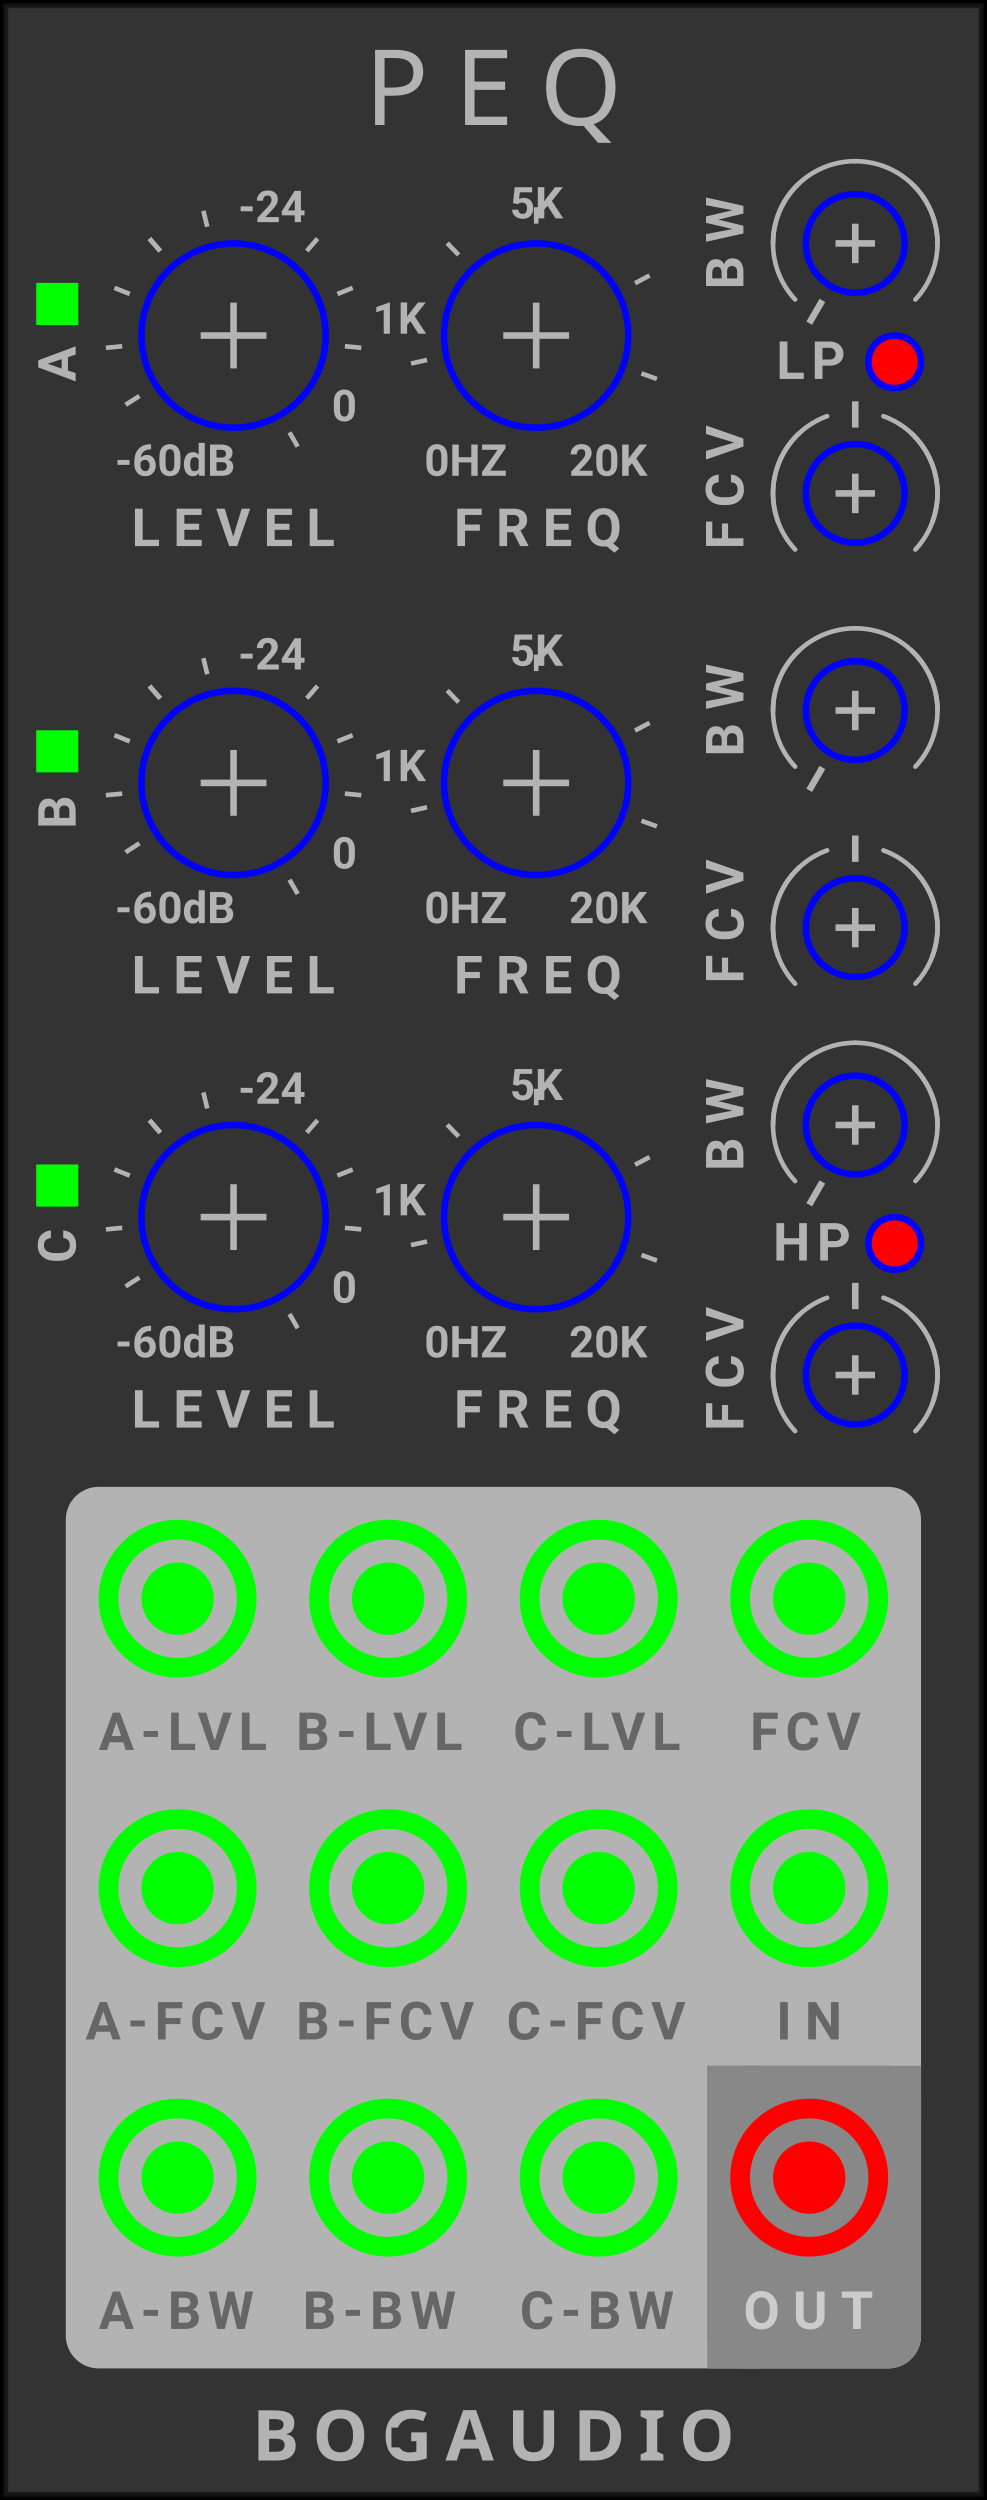
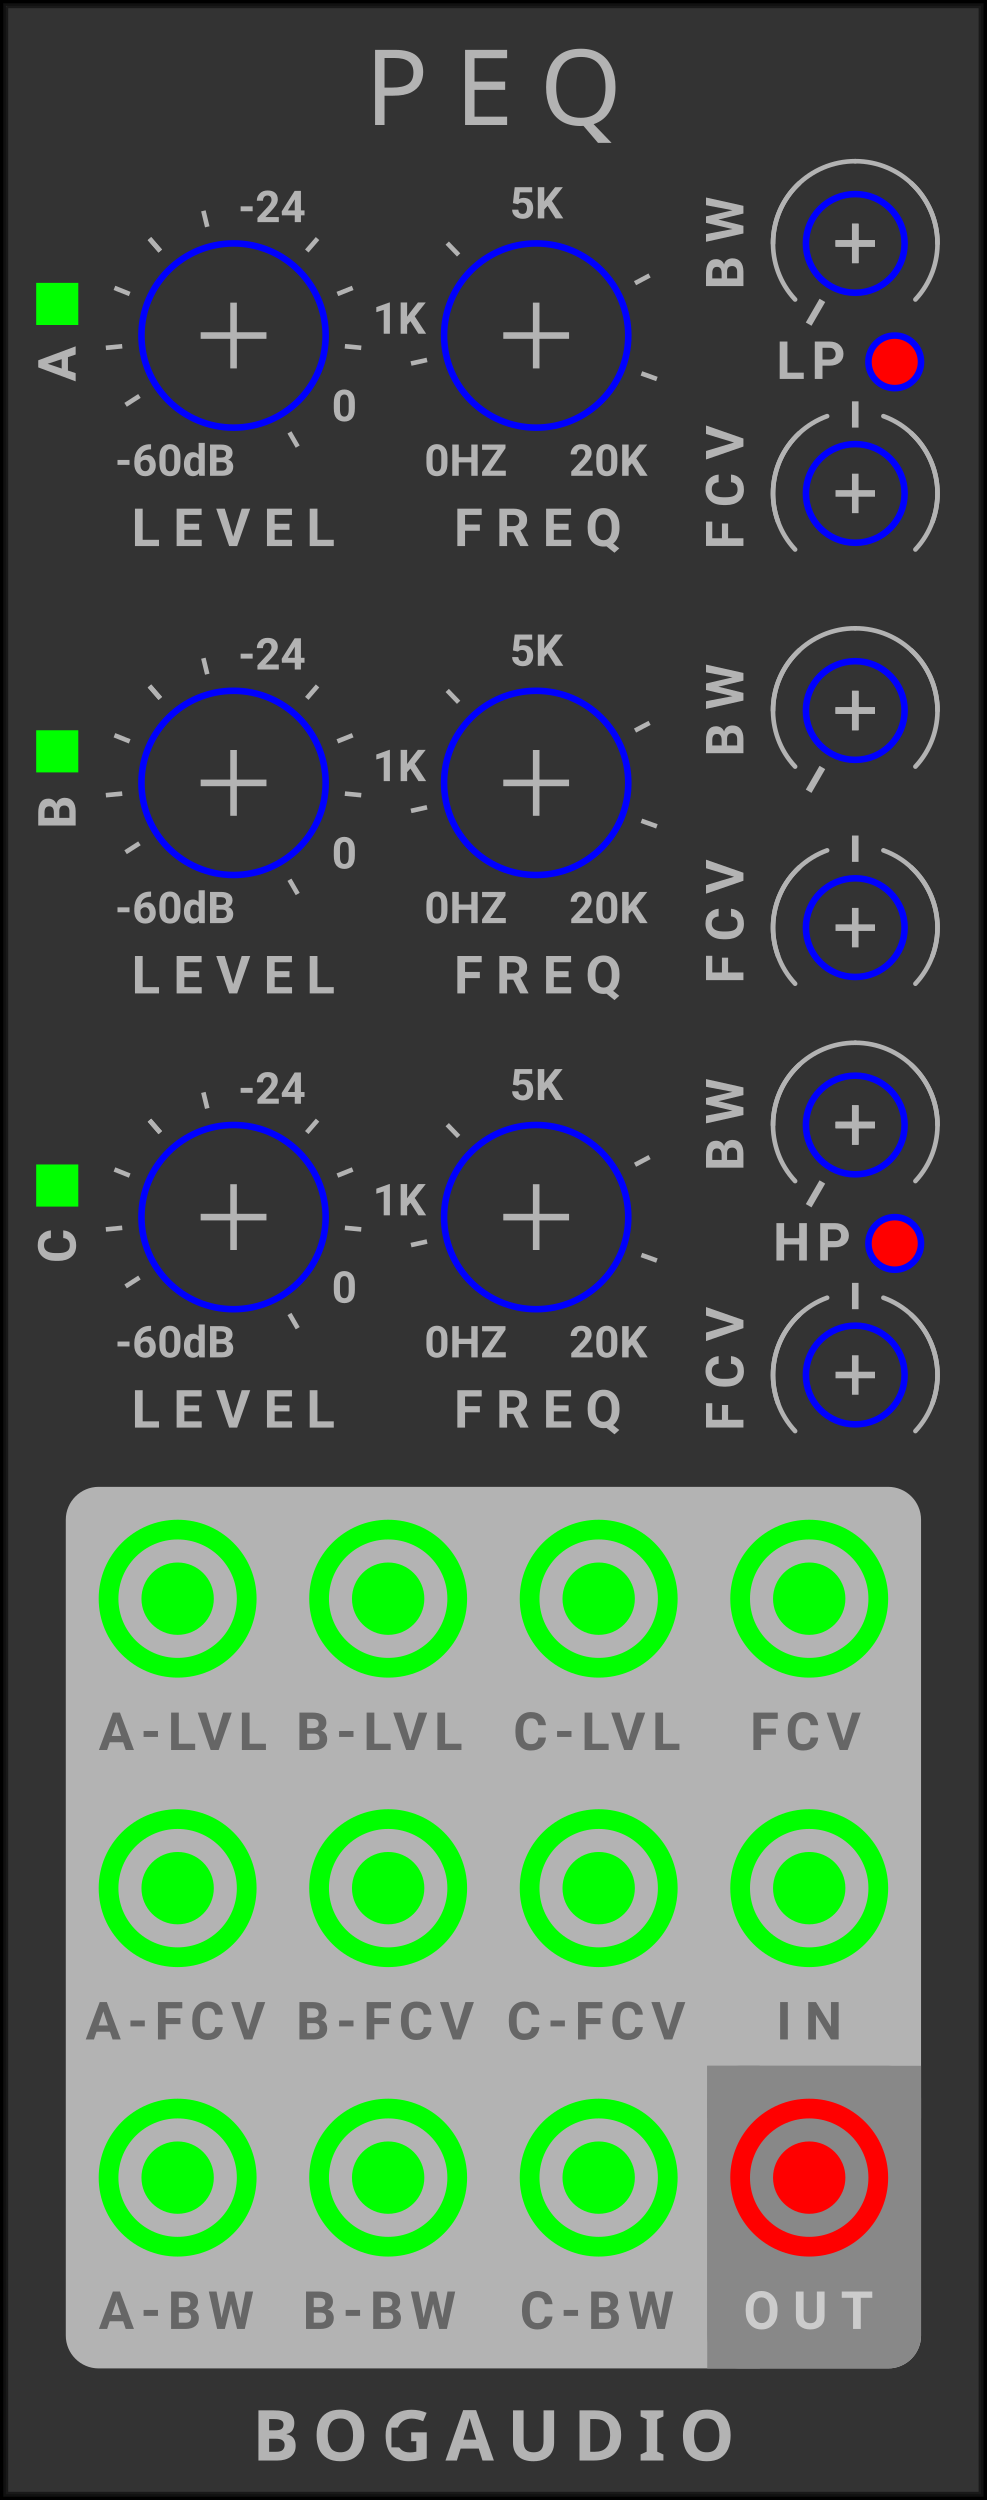
<svg xmlns="http://www.w3.org/2000/svg" xmlns:xlink="http://www.w3.org/1999/xlink" version="1.1" width="150.0" height="380.0" viewBox="0 0 150.0 380.0">
  <style>text {
  fill: #333;
  font-family: 'Roboto', sans-serif;
  font-weight: bold;
}
text.title {
  font-family: 'Comfortaa', sans-serif;
  font-weight: normal;
}
text.brand {
  font-family: 'Audiowide', sans-serif;
  font-weight: bold;
}

polyline {
  stroke: #333;
}
+ polyline.guide {
+   stroke: #0f0;
+ }
path {
  stroke: #333;
}

rect.module-background, .background-fill {
  fill: #ddd;
}
polyline.module-border-inner {
  stroke: #e4e4e4;
}
polyline.module-border-middle {
  stroke: #ebebeb;
}
polyline.module-border-outer {
  stroke: #f2f2f2;
}

g.io-group {
}
rect.input-background, rect.input-background-filler {
  fill: #fafafa;
}
rect.output-background, rect.output-background-filler {
  fill: #bbb;
}
text.input-label, text.output-label {
  /* font-size: 6pt; */
}
polyline.input-label, polyline.output-label {
}
path.input-label, path.output-label {
}

circle.port-rim {
  stroke: #f0f0f0;
}
circle.port-barrel {
  stroke: #222;
  fill: #222;
}
circle.knob-center {
   fill: #eee;
}
circle.knob-rim {
   fill: #333;
}
circle.knob-tick {
  fill: #fff;
}
polyline.knob-tick {
  stroke: #fff;
}


text {
  fill: #b3b3b3;
}

polyline {
  stroke: #b3b3b3;
}
path {
  stroke: #b3b3b3;
}

rect.module-background, .background-fill {
  fill: #333;
}
polyline.module-border-inner {
  stroke: #191919;
}
polyline.module-border-middle {
  stroke: #111;
}
polyline.module-border-outer {
  stroke: #000;
}

rect.input-background, rect.input-background-filler {
  fill: #b3b3b3;
}
rect.output-background, rect.output-background-filler {
  fill: #888;
}
text.input-label {
  fill: #666;
}
polyline.input-label, path.input-label {
  stroke: #666;
}
text.output-label {
  fill: #ccc;
}
polyline.output-label, path.output-label {
  stroke: #ccc;
}

circle.port-rim {
-   stroke: #ccc;
+   stroke: #bbb;
}
circle.port-barrel {
  stroke: #222;
  fill: #222;
}
circle.knob-center {
   fill: #bbb;
}
circle.knob-rim {
   fill: #555;
}
circle.knob-tick {
  fill: #fff;
}
polyline.knob-tick {
  stroke: #fff;
}
</style>
  <defs>
    <symbol id="dial-frequency-peq" viewBox="0 0 61px 45px">
      <g transform="translate(25.5 22.5)">
        <text font-size="5pt" transform="rotate(60) translate(20 0) rotate(-60) translate(-5 4)">20K</text>
        <text font-size="5pt" transform="rotate(-90) translate(20 0) rotate(90) translate(-4 2.2)">5K</text>
        <text font-size="5pt" transform="rotate(-172.9) translate(20 0) rotate(172.9) translate(-5 2.2)">1K</text>
        <text font-size="5pt" transform="rotate(-240) translate(20 0) rotate(240) translate(-7 4)">0HZ</text>
        <polyline points="0,0 2.5,0" stroke-width="0.7" transform="rotate(19.8) translate(17 0)" />
        <polyline points="0,0 2.5,0" stroke-width="0.7" transform="rotate(-27.9) translate(17 0)" />
-         <polyline points="0,0 2.5,0" stroke-width="0.7" transform="rotate(-90) translate(17 0)" />
        <polyline points="0,0 2.5,0" stroke-width="0.7" transform="rotate(-133.9) translate(17 0)" />
        <polyline points="0,0 2.5,0" stroke-width="0.7" transform="rotate(-192.6) translate(17 0)" />
      </g>
    </symbol>
    <symbol id="dial-level-peq" viewBox="0 0 45px 45px">
      <g transform="translate(22.5 22.5)">
        <text font-size="5pt" transform="rotate(32.73) translate(20 0) rotate(-32.73) translate(-1.9 2.2)">0</text>
        <text font-size="5pt" transform="rotate(-76.36) translate(20 0) rotate(76.36) translate(-4 2.2)">-24</text>
        <text font-size="5pt" transform="rotate(-240) translate(20 0) rotate(240) translate(-8 4)">-60dB</text>
        <polyline points="0,0 2.5,0" stroke-width="0.7" transform="rotate(60) translate(17 0)" />
        <polyline points="0,0 2.5,0" stroke-width="0.7" transform="rotate(5.5) translate(17 0)" />
        <polyline points="0,0 2.5,0" stroke-width="0.7" transform="rotate(-21.8) translate(17 0)" />
        <polyline points="0,0 2.5,0" stroke-width="0.7" transform="rotate(-49.1) translate(17 0)" />
        <polyline points="0,0 2.5,0" stroke-width="0.7" transform="rotate(-103.6) translate(17 0)" />
        <polyline points="0,0 2.5,0" stroke-width="0.7" transform="rotate(-131) translate(17 0)" />
        <polyline points="0,0 2.5,0" stroke-width="0.7" transform="rotate(-130.9) translate(17 0)" />
        <polyline points="0,0 2.5,0" stroke-width="0.7" transform="rotate(-158.2) translate(17 0)" />
        <polyline points="0,0 2.5,0" stroke-width="0.7" transform="rotate(-185.5) translate(17 0)" />
        <polyline points="0,0 2.5,0" stroke-width="0.7" transform="rotate(-212.7) translate(17 0)" />
      </g>
    </symbol>
  </defs>
  <rect class="module-background background-fill" width="150.0" height="380.0" />
  <polyline class="module-border-inner" points="1,1 149.0,1 149.0,379.0 1,379.0 1,1" stroke-width="0.5" fill="none" />
  <polyline class="module-border-middle" points="0.5,0.5 149.5,0.5 149.5,379.5 0.5,379.5 0.5,0.5" stroke-width="0.8" fill="none" />
  <polyline class="module-border-outer" points="0,0 150.0,0 150.0,380.0 0,380.0 0,0" stroke-width="1" fill="none" />
  <text class="title" font-size="12pt" letter-spacing="4px" text-anchor="middle" transform="translate(75.0 19)">PEQ</text>
  <g transform="translate(0 374)">
    <text class="brand" font-size="8pt" letter-spacing="2px" text-anchor="middle" transform="translate(75.0 0)">BOGAUDIO</text>
    <rect class="background-fill" width="3" height="3" transform="translate(59.5 -5)" />
  </g>
  <g transform="translate(0 25)">
    <g transform="translate(5.5 18)">
      <svg id="A_LIGHT">
        <rect width="6.4" height="6.4" fill="#0f0" />
      </svg>
    </g>
    <text font-size="6pt" letter-spacing="2px" transform="translate(11.5 33) rotate(270)">A</text>
    <text font-size="6pt" letter-spacing="2px" transform="translate(20 58)">LEVEL</text>
    <g transform="translate(13 3.5)">
      <svg id="A_LEVEL_PARAM">
        <g transform="translate(22.5 22.5)">
          <polyline points="-5,0 5,0" stroke-width="1" stroke="#00f" />
          <polyline points="0,-5 0,5" stroke-width="1" stroke="#00f" />
          <circle cx="0" cy="0" r="14" stroke-width="1" stroke="#00f" fill="none" />
        </g>
      </svg>
    </g>
    <use xlink:href="#dial-level-peq" transform="translate(13 3.5)" href="#dial-level-peq" />
    <text font-size="6pt" letter-spacing="2px" transform="translate(69 58)">FREQ</text>
    <g transform="translate(59 3.5)">
      <svg id="A_FREQUENCY_PARAM">
        <g transform="translate(22.5 22.5)">
          <polyline points="-5,0 5,0" stroke-width="1" stroke="#00f" />
          <polyline points="0,-5 0,5" stroke-width="1" stroke="#00f" />
          <circle cx="0" cy="0" r="14" stroke-width="1" stroke="#00f" fill="none" />
        </g>
      </svg>
    </g>
    <use xlink:href="#dial-frequency-peq" transform="translate(56 3.5)" href="#dial-frequency-peq" />
    <text font-size="6pt" letter-spacing="2px" transform="translate(113 19) rotate(270)">BW</text>
    <g transform="translate(122 4)">
      <svg id="A_BANDWIDTH_PARAM">
        <g transform="translate(8 8)">
          <polyline points="-3,0 3,0" stroke-width="1" stroke="#00f" />
          <polyline points="0,-3 0,3" stroke-width="1" stroke="#00f" />
          <circle r="7.5" stroke-width="1" stroke="#00f" fill="none" />
        </g>
      </svg>
    </g>
    <g transform="translate(110 -8)">
      <g transform="translate(20 20)">
-         <polyline points="0,0 4,0" stroke-width="1" transform="rotate(-240) translate(10 0)" />
-         <path d="M 0 -12.5 A 12.5 12.5 0 0 1 12.5 0" stroke-width="0.7" stroke-linecap="round" stroke="#b3b3b3" fill="none" transform="rotate(0)" />
-         <path d="M 0 -12.5 A 12.5 12.5 0 0 1 12.5 0" stroke-width="0.7" stroke-linecap="round" stroke="#b3b3b3" fill="none" transform="rotate(43)" />
-         <path d="M 0 -12.5 A 12.5 12.5 0 0 0 -12.5 0" stroke-width="0.7" stroke-linecap="round" stroke="#b3b3b3" fill="none" transform="rotate(0)" />
-         <path d="M 0 -12.5 A 12.5 12.5 0 0 0 -12.5 0" stroke-width="0.7" stroke-linecap="round" stroke="#b3b3b3" fill="none" transform="rotate(-43)" />
+         <polyline points="0,0 4.167,0" stroke-width="1" transform="rotate(-240) translate(10.0 0)" />
+         <path class="0.0" d="M 0 -12.5 A 12.5 12.5 0 0 1 12.5 0" stroke-width="0.7" stroke-linecap="round" stroke="#b3b3b3" fill="none" transform="rotate(0)" />
+         <path class="0.0" d="M 0 -12.5 A 12.5 12.5 0 0 1 12.5 0" stroke-width="0.7" stroke-linecap="round" stroke="#b3b3b3" fill="none" transform="rotate(43)" />
+         <path class="0.0" d="M 0 -12.5 A 12.5 12.5 0 0 0 -12.5 0" stroke-width="0.7" stroke-linecap="round" stroke="#b3b3b3" fill="none" transform="rotate(0)" />
+         <path class="0.0" d="M 0 -12.5 A 12.5 12.5 0 0 0 -12.5 0" stroke-width="0.7" stroke-linecap="round" stroke="#b3b3b3" fill="none" transform="rotate(-43)" />
+         <polyline points="-3,0 3,0" stroke-width="1" fill="none" />
+         <polyline points="0,-3 0,3" stroke-width="1" fill="none" />
      </g>
    </g>
    <text font-size="6pt" letter-spacing="2px" transform="translate(113 58.5) rotate(270)">FCV</text>
    <g transform="translate(122 42)">
      <svg id="A_CV_PARAM">
        <g transform="translate(8 8)">
          <polyline points="-3,0 3,0" stroke-width="1" stroke="#00f" />
          <polyline points="0,-3 0,3" stroke-width="1" stroke="#00f" />
          <circle r="7.5" stroke-width="1" stroke="#00f" fill="none" />
        </g>
      </svg>
    </g>
    <g transform="translate(110 30)">
      <g transform="translate(20 20)">
        <polyline points="0,0 4,0" stroke-width="1" transform="rotate(-90) translate(10 0)" />
        <path d="M 0 -12.5 A 12.5 12.5 0 0 1 12.5 0" stroke-width="0.7" stroke-linecap="round" stroke="#b3b3b3" fill="none" transform="rotate(20)" />
        <path d="M 0 -12.5 A 12.5 12.5 0 0 1 12.5 0" stroke-width="0.7" stroke-linecap="round" stroke="#b3b3b3" fill="none" transform="rotate(43)" />
        <path d="M 0 -12.5 A 12.5 12.5 0 0 0 -12.5 0" stroke-width="0.7" stroke-linecap="round" stroke="#b3b3b3" fill="none" transform="rotate(-20)" />
        <path d="M 0 -12.5 A 12.5 12.5 0 0 0 -12.5 0" stroke-width="0.7" stroke-linecap="round" stroke="#b3b3b3" fill="none" transform="rotate(-43)" />
      </g>
    </g>
    <g transform="translate(118 26.5)">
      <text font-size="6pt" letter-spacing="1px" transform="translate(0 6.1)">LP</text>
      <g transform="translate(13.5 -1)">
        <svg id="A_MODE_PARAM">
          <g transform="translate(4.5 4.5)">
            <circle r="4" stroke-width="1" stroke="#00f" fill="#f00" />
          </g>
        </svg>
      </g>
    </g>
  </g>
  <g transform="translate(0 93)">
    <g transform="translate(5.5 18)">
      <svg id="B_LIGHT">
        <rect width="6.4" height="6.4" fill="#0f0" />
      </svg>
    </g>
    <text font-size="6pt" letter-spacing="2px" transform="translate(11.5 33) rotate(270)">B</text>
    <text font-size="6pt" letter-spacing="2px" transform="translate(20 58)">LEVEL</text>
    <g transform="translate(13 3.5)">
      <svg id="B_LEVEL_PARAM">
        <g transform="translate(22.5 22.5)">
          <polyline points="-5,0 5,0" stroke-width="1" stroke="#00f" />
          <polyline points="0,-5 0,5" stroke-width="1" stroke="#00f" />
          <circle cx="0" cy="0" r="14" stroke-width="1" stroke="#00f" fill="none" />
        </g>
      </svg>
    </g>
    <use xlink:href="#dial-level-peq" transform="translate(13 3.5)" href="#dial-level-peq" />
    <text font-size="6pt" letter-spacing="2px" transform="translate(69 58)">FREQ</text>
    <g transform="translate(59 3.5)">
      <svg id="B_FREQUENCY_PARAM">
        <g transform="translate(22.5 22.5)">
          <polyline points="-5,0 5,0" stroke-width="1" stroke="#00f" />
          <polyline points="0,-5 0,5" stroke-width="1" stroke="#00f" />
          <circle cx="0" cy="0" r="14" stroke-width="1" stroke="#00f" fill="none" />
        </g>
      </svg>
    </g>
    <use xlink:href="#dial-frequency-peq" transform="translate(56 3.5)" href="#dial-frequency-peq" />
    <text font-size="6pt" letter-spacing="2px" transform="translate(113 22) rotate(270)">BW</text>
    <g transform="translate(122 7)">
      <svg id="B_BANDWIDTH_PARAM">
        <g transform="translate(8 8)">
          <polyline points="-3,0 3,0" stroke-width="1" stroke="#00f" />
          <polyline points="0,-3 0,3" stroke-width="1" stroke="#00f" />
          <circle r="7.5" stroke-width="1" stroke="#00f" fill="none" />
        </g>
      </svg>
    </g>
    <g transform="translate(110 -5)">
      <g transform="translate(20 20)">
-         <polyline points="0,0 4,0" stroke-width="1" transform="rotate(-240) translate(10 0)" />
-         <path d="M 0 -12.5 A 12.5 12.5 0 0 1 12.5 0" stroke-width="0.7" stroke-linecap="round" stroke="#b3b3b3" fill="none" transform="rotate(0)" />
-         <path d="M 0 -12.5 A 12.5 12.5 0 0 1 12.5 0" stroke-width="0.7" stroke-linecap="round" stroke="#b3b3b3" fill="none" transform="rotate(43)" />
-         <path d="M 0 -12.5 A 12.5 12.5 0 0 0 -12.5 0" stroke-width="0.7" stroke-linecap="round" stroke="#b3b3b3" fill="none" transform="rotate(0)" />
-         <path d="M 0 -12.5 A 12.5 12.5 0 0 0 -12.5 0" stroke-width="0.7" stroke-linecap="round" stroke="#b3b3b3" fill="none" transform="rotate(-43)" />
+         <polyline points="0,0 4.167,0" stroke-width="1" transform="rotate(-240) translate(10.0 0)" />
+         <path class="0.0" d="M 0 -12.5 A 12.5 12.5 0 0 1 12.5 0" stroke-width="0.7" stroke-linecap="round" stroke="#b3b3b3" fill="none" transform="rotate(0)" />
+         <path class="0.0" d="M 0 -12.5 A 12.5 12.5 0 0 1 12.5 0" stroke-width="0.7" stroke-linecap="round" stroke="#b3b3b3" fill="none" transform="rotate(43)" />
+         <path class="0.0" d="M 0 -12.5 A 12.5 12.5 0 0 0 -12.5 0" stroke-width="0.7" stroke-linecap="round" stroke="#b3b3b3" fill="none" transform="rotate(0)" />
+         <path class="0.0" d="M 0 -12.5 A 12.5 12.5 0 0 0 -12.5 0" stroke-width="0.7" stroke-linecap="round" stroke="#b3b3b3" fill="none" transform="rotate(-43)" />
+         <polyline points="-3,0 3,0" stroke-width="1" fill="none" />
+         <polyline points="0,-3 0,3" stroke-width="1" fill="none" />
      </g>
    </g>
    <text font-size="6pt" letter-spacing="2px" transform="translate(113 56.5) rotate(270)">FCV</text>
    <g transform="translate(122 40)">
      <svg id="B_CV_PARAM">
        <g transform="translate(8 8)">
          <polyline points="-3,0 3,0" stroke-width="1" stroke="#00f" />
          <polyline points="0,-3 0,3" stroke-width="1" stroke="#00f" />
          <circle r="7.5" stroke-width="1" stroke="#00f" fill="none" />
        </g>
      </svg>
    </g>
    <g transform="translate(110 28)">
      <g transform="translate(20 20)">
        <polyline points="0,0 4,0" stroke-width="1" transform="rotate(-90) translate(10 0)" />
        <path d="M 0 -12.5 A 12.5 12.5 0 0 1 12.5 0" stroke-width="0.7" stroke-linecap="round" stroke="#b3b3b3" fill="none" transform="rotate(20)" />
        <path d="M 0 -12.5 A 12.5 12.5 0 0 1 12.5 0" stroke-width="0.7" stroke-linecap="round" stroke="#b3b3b3" fill="none" transform="rotate(43)" />
        <path d="M 0 -12.5 A 12.5 12.5 0 0 0 -12.5 0" stroke-width="0.7" stroke-linecap="round" stroke="#b3b3b3" fill="none" transform="rotate(-20)" />
        <path d="M 0 -12.5 A 12.5 12.5 0 0 0 -12.5 0" stroke-width="0.7" stroke-linecap="round" stroke="#b3b3b3" fill="none" transform="rotate(-43)" />
      </g>
    </g>
  </g>
  <g transform="translate(0 159)">
    <g transform="translate(5.5 18)">
      <svg id="C_LIGHT">
        <rect width="6.4" height="6.4" fill="#0f0" />
      </svg>
    </g>
    <text font-size="6pt" letter-spacing="2px" transform="translate(11.5 33) rotate(270)">C</text>
    <text font-size="6pt" letter-spacing="2px" transform="translate(20 58)">LEVEL</text>
    <g transform="translate(13 3.5)">
      <svg id="C_LEVEL_PARAM">
        <g transform="translate(22.5 22.5)">
          <polyline points="-5,0 5,0" stroke-width="1" stroke="#00f" />
          <polyline points="0,-5 0,5" stroke-width="1" stroke="#00f" />
          <circle cx="0" cy="0" r="14" stroke-width="1" stroke="#00f" fill="none" />
        </g>
      </svg>
    </g>
    <use xlink:href="#dial-level-peq" transform="translate(13 3.5)" href="#dial-level-peq" />
    <text font-size="6pt" letter-spacing="2px" transform="translate(69 58)">FREQ</text>
    <g transform="translate(59 3.5)">
      <svg id="C_FREQUENCY_PARAM">
        <g transform="translate(22.5 22.5)">
          <polyline points="-5,0 5,0" stroke-width="1" stroke="#00f" />
          <polyline points="0,-5 0,5" stroke-width="1" stroke="#00f" />
          <circle cx="0" cy="0" r="14" stroke-width="1" stroke="#00f" fill="none" />
        </g>
      </svg>
    </g>
    <use xlink:href="#dial-frequency-peq" transform="translate(56 3.5)" href="#dial-frequency-peq" />
    <text font-size="6pt" letter-spacing="2px" transform="translate(113 19) rotate(270)">BW</text>
    <g transform="translate(122 4)">
      <svg id="C_BANDWIDTH_PARAM">
        <g transform="translate(8 8)">
          <polyline points="-3,0 3,0" stroke-width="1" stroke="#00f" />
          <polyline points="0,-3 0,3" stroke-width="1" stroke="#00f" />
          <circle r="7.5" stroke-width="1" stroke="#00f" fill="none" />
        </g>
      </svg>
    </g>
    <g transform="translate(110 -8)">
      <g transform="translate(20 20)">
-         <polyline points="0,0 4,0" stroke-width="1" transform="rotate(-240) translate(10 0)" />
-         <path d="M 0 -12.5 A 12.5 12.5 0 0 1 12.5 0" stroke-width="0.7" stroke-linecap="round" stroke="#b3b3b3" fill="none" transform="rotate(0)" />
-         <path d="M 0 -12.5 A 12.5 12.5 0 0 1 12.5 0" stroke-width="0.7" stroke-linecap="round" stroke="#b3b3b3" fill="none" transform="rotate(43)" />
-         <path d="M 0 -12.5 A 12.5 12.5 0 0 0 -12.5 0" stroke-width="0.7" stroke-linecap="round" stroke="#b3b3b3" fill="none" transform="rotate(0)" />
-         <path d="M 0 -12.5 A 12.5 12.5 0 0 0 -12.5 0" stroke-width="0.7" stroke-linecap="round" stroke="#b3b3b3" fill="none" transform="rotate(-43)" />
+         <polyline points="0,0 4.167,0" stroke-width="1" transform="rotate(-240) translate(10.0 0)" />
+         <path class="0.0" d="M 0 -12.5 A 12.5 12.5 0 0 1 12.5 0" stroke-width="0.7" stroke-linecap="round" stroke="#b3b3b3" fill="none" transform="rotate(0)" />
+         <path class="0.0" d="M 0 -12.5 A 12.5 12.5 0 0 1 12.5 0" stroke-width="0.7" stroke-linecap="round" stroke="#b3b3b3" fill="none" transform="rotate(43)" />
+         <path class="0.0" d="M 0 -12.5 A 12.5 12.5 0 0 0 -12.5 0" stroke-width="0.7" stroke-linecap="round" stroke="#b3b3b3" fill="none" transform="rotate(0)" />
+         <path class="0.0" d="M 0 -12.5 A 12.5 12.5 0 0 0 -12.5 0" stroke-width="0.7" stroke-linecap="round" stroke="#b3b3b3" fill="none" transform="rotate(-43)" />
+         <polyline points="-3,0 3,0" stroke-width="1" fill="none" />
+         <polyline points="0,-3 0,3" stroke-width="1" fill="none" />
      </g>
    </g>
    <text font-size="6pt" letter-spacing="2px" transform="translate(113 58.5) rotate(270)">FCV</text>
    <g transform="translate(122 42)">
      <svg id="C_CV_PARAM">
        <g transform="translate(8 8)">
          <polyline points="-3,0 3,0" stroke-width="1" stroke="#00f" />
          <polyline points="0,-3 0,3" stroke-width="1" stroke="#00f" />
          <circle r="7.5" stroke-width="1" stroke="#00f" fill="none" />
        </g>
      </svg>
    </g>
    <g transform="translate(110 30)">
      <g transform="translate(20 20)">
        <polyline points="0,0 4,0" stroke-width="1" transform="rotate(-90) translate(10 0)" />
        <path d="M 0 -12.5 A 12.5 12.5 0 0 1 12.5 0" stroke-width="0.7" stroke-linecap="round" stroke="#b3b3b3" fill="none" transform="rotate(20)" />
        <path d="M 0 -12.5 A 12.5 12.5 0 0 1 12.5 0" stroke-width="0.7" stroke-linecap="round" stroke="#b3b3b3" fill="none" transform="rotate(43)" />
        <path d="M 0 -12.5 A 12.5 12.5 0 0 0 -12.5 0" stroke-width="0.7" stroke-linecap="round" stroke="#b3b3b3" fill="none" transform="rotate(-20)" />
        <path d="M 0 -12.5 A 12.5 12.5 0 0 0 -12.5 0" stroke-width="0.7" stroke-linecap="round" stroke="#b3b3b3" fill="none" transform="rotate(-43)" />
      </g>
    </g>
    <g transform="translate(118 26.5)">
      <text font-size="6pt" letter-spacing="1px" transform="translate(-0.5 6.1)">HP</text>
      <g transform="translate(13.5 -1)">
        <svg id="C_MODE_PARAM">
          <g transform="translate(4.5 4.5)">
            <circle r="4" stroke-width="1" stroke="#00f" fill="#f00" />
          </g>
        </svg>
      </g>
    </g>
  </g>
  <g class="io-group" transform="translate(0 226)">
    <rect class="input-background" width="130" height="134" rx="5" transform="translate(10 0)" />
    <rect class="output-background" width="32.5" height="46" rx="5" transform="translate(107.5 88)" />
    <rect class="output-background-filler" width="32.5" height="8" transform="translate(107.5 88)" />
    <rect class="output-background-filler" width="8" height="46" transform="translate(107.5 88)" />
    <g transform="translate(12 0)">
      <g transform="translate(3 5)">
        <svg id="A_LEVEL_INPUT">
          <g transform="translate(12 12)">
            <circle cx="0" cy="0" r="5" stroke-width="1" stroke="#0f0" fill="#0f0" />
            <circle cx="0" cy="0" r="10.5" stroke-width="3" stroke="#0f0" fill="none" />
          </g>
        </svg>
      </g>
      <text class="input-label" font-size="6pt" letter-spacing="1px" transform="translate(3 40)">A-LVL</text>
    </g>
    <g transform="translate(44 0)">
      <g transform="translate(3 5)">
        <svg id="B_LEVEL_INPUT">
          <g transform="translate(12 12)">
            <circle cx="0" cy="0" r="5" stroke-width="1" stroke="#0f0" fill="#0f0" />
            <circle cx="0" cy="0" r="10.5" stroke-width="3" stroke="#0f0" fill="none" />
          </g>
        </svg>
      </g>
      <text class="input-label" font-size="6pt" letter-spacing="1px" transform="translate(1 40)">B-LVL</text>
    </g>
    <g transform="translate(76 0)">
      <g transform="translate(3 5)">
        <svg id="C_LEVEL_INPUT">
          <g transform="translate(12 12)">
            <circle cx="0" cy="0" r="5" stroke-width="1" stroke="#0f0" fill="#0f0" />
            <circle cx="0" cy="0" r="10.5" stroke-width="3" stroke="#0f0" fill="none" />
          </g>
        </svg>
      </g>
      <text class="input-label" font-size="6pt" letter-spacing="1px" transform="translate(2 40)">C-LVL</text>
    </g>
    <g transform="translate(108 0)">
      <g transform="translate(3 5)">
        <svg id="ALL_CV_INPUT">
          <g transform="translate(12 12)">
            <circle cx="0" cy="0" r="5" stroke-width="1" stroke="#0f0" fill="#0f0" />
            <circle cx="0" cy="0" r="10.5" stroke-width="3" stroke="#0f0" fill="none" />
          </g>
        </svg>
      </g>
      <text class="input-label" font-size="6pt" letter-spacing="1px" transform="translate(6 40)">FCV</text>
    </g>
    <g transform="translate(12 44)">
      <g transform="translate(3 5)">
        <svg id="A_FREQUENCY_INPUT">
          <g transform="translate(12 12)">
            <circle cx="0" cy="0" r="5" stroke-width="1" stroke="#0f0" fill="#0f0" />
            <circle cx="0" cy="0" r="10.5" stroke-width="3" stroke="#0f0" fill="none" />
          </g>
        </svg>
      </g>
      <text class="input-label" font-size="6pt" letter-spacing="1px" transform="translate(1 40)">A-FCV</text>
    </g>
    <g transform="translate(44 44)">
      <g transform="translate(3 5)">
        <svg id="B_FREQUENCY_INPUT">
          <g transform="translate(12 12)">
            <circle cx="0" cy="0" r="5" stroke-width="1" stroke="#0f0" fill="#0f0" />
            <circle cx="0" cy="0" r="10.5" stroke-width="3" stroke="#0f0" fill="none" />
          </g>
        </svg>
      </g>
      <text class="input-label" font-size="6pt" letter-spacing="1px" transform="translate(1 40)">B-FCV</text>
    </g>
    <g transform="translate(76 44)">
      <g transform="translate(3 5)">
        <svg id="C_FREQUENCY_INPUT">
          <g transform="translate(12 12)">
            <circle cx="0" cy="0" r="5" stroke-width="1" stroke="#0f0" fill="#0f0" />
            <circle cx="0" cy="0" r="10.5" stroke-width="3" stroke="#0f0" fill="none" />
          </g>
        </svg>
      </g>
      <text class="input-label" font-size="6pt" letter-spacing="1px" transform="translate(1 40)">C-FCV</text>
    </g>
    <g transform="translate(108 44)">
      <g transform="translate(3 5)">
        <svg id="IN_INPUT">
          <g transform="translate(12 12)">
            <circle cx="0" cy="0" r="5" stroke-width="1" stroke="#0f0" fill="#0f0" />
            <circle cx="0" cy="0" r="10.5" stroke-width="3" stroke="#0f0" fill="none" />
          </g>
        </svg>
      </g>
      <text class="input-label" font-size="6pt" letter-spacing="2px" transform="translate(10 40)">IN</text>
    </g>
    <g transform="translate(12 88)">
      <g transform="translate(3 5)">
        <svg id="A_BANDWIDTH_INPUT">
          <g transform="translate(12 12)">
            <circle cx="0" cy="0" r="5" stroke-width="1" stroke="#0f0" fill="#0f0" />
            <circle cx="0" cy="0" r="10.5" stroke-width="3" stroke="#0f0" fill="none" />
          </g>
        </svg>
      </g>
      <text class="input-label" font-size="6pt" letter-spacing="1px" transform="translate(3 40)">A-BW</text>
    </g>
    <g transform="translate(44 88)">
      <g transform="translate(3 5)">
        <svg id="B_BANDWIDTH_INPUT">
          <g transform="translate(12 12)">
            <circle cx="0" cy="0" r="5" stroke-width="1" stroke="#0f0" fill="#0f0" />
            <circle cx="0" cy="0" r="10.5" stroke-width="3" stroke="#0f0" fill="none" />
          </g>
        </svg>
      </g>
      <text class="input-label" font-size="6pt" letter-spacing="1px" transform="translate(2 40)">B-BW</text>
    </g>
    <g transform="translate(76 88)">
      <g transform="translate(3 5)">
        <svg id="C_BANDWIDTH_INPUT">
          <g transform="translate(12 12)">
            <circle cx="0" cy="0" r="5" stroke-width="1" stroke="#0f0" fill="#0f0" />
            <circle cx="0" cy="0" r="10.5" stroke-width="3" stroke="#0f0" fill="none" />
          </g>
        </svg>
      </g>
      <text class="input-label" font-size="6pt" letter-spacing="1px" transform="translate(3 40)">C-BW</text>
    </g>
    <g transform="translate(108 88)">
      <g transform="translate(3 5)">
        <svg id="OUT_OUTPUT">
          <g transform="translate(12 12)">
            <circle cx="0" cy="0" r="5" stroke-width="1" stroke="#f00" fill="#f00" />
            <circle cx="0" cy="0" r="10.5" stroke-width="3" stroke="#f00" fill="none" />
          </g>
        </svg>
      </g>
      <text class="output-label" font-size="6pt" letter-spacing="2px" transform="translate(5 40)">OUT</text>
    </g>
  </g>
</svg>
